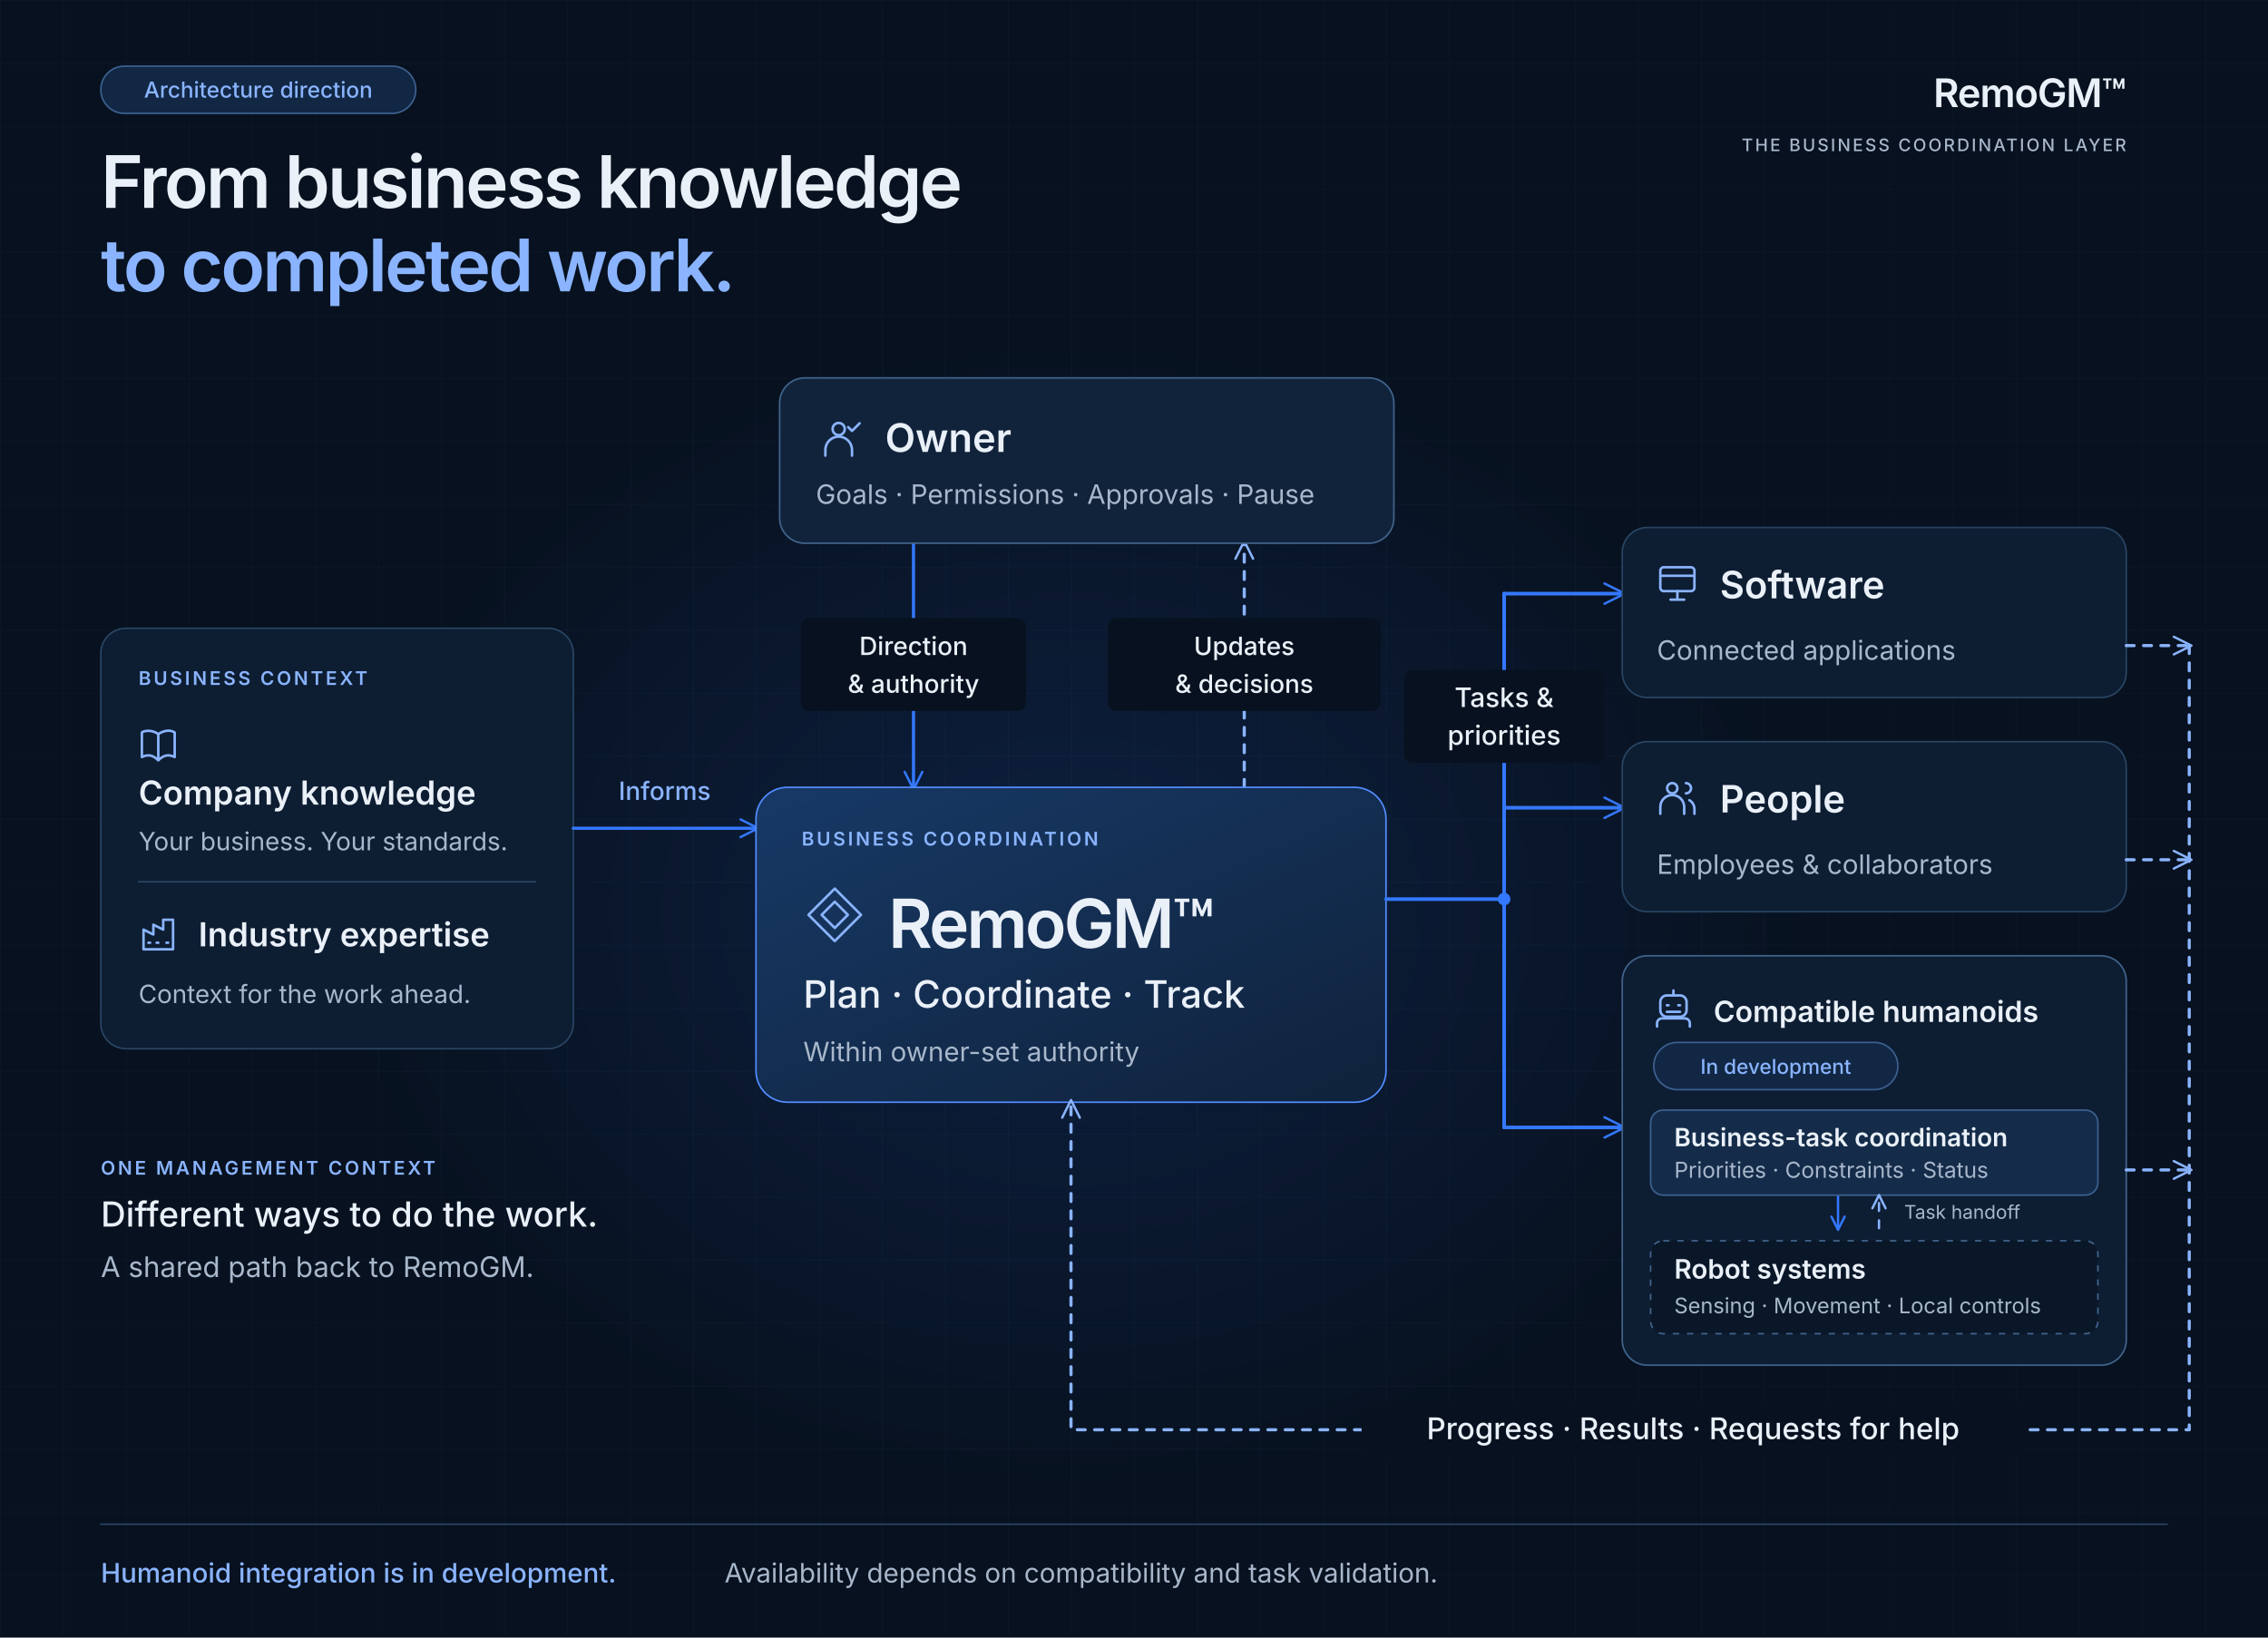
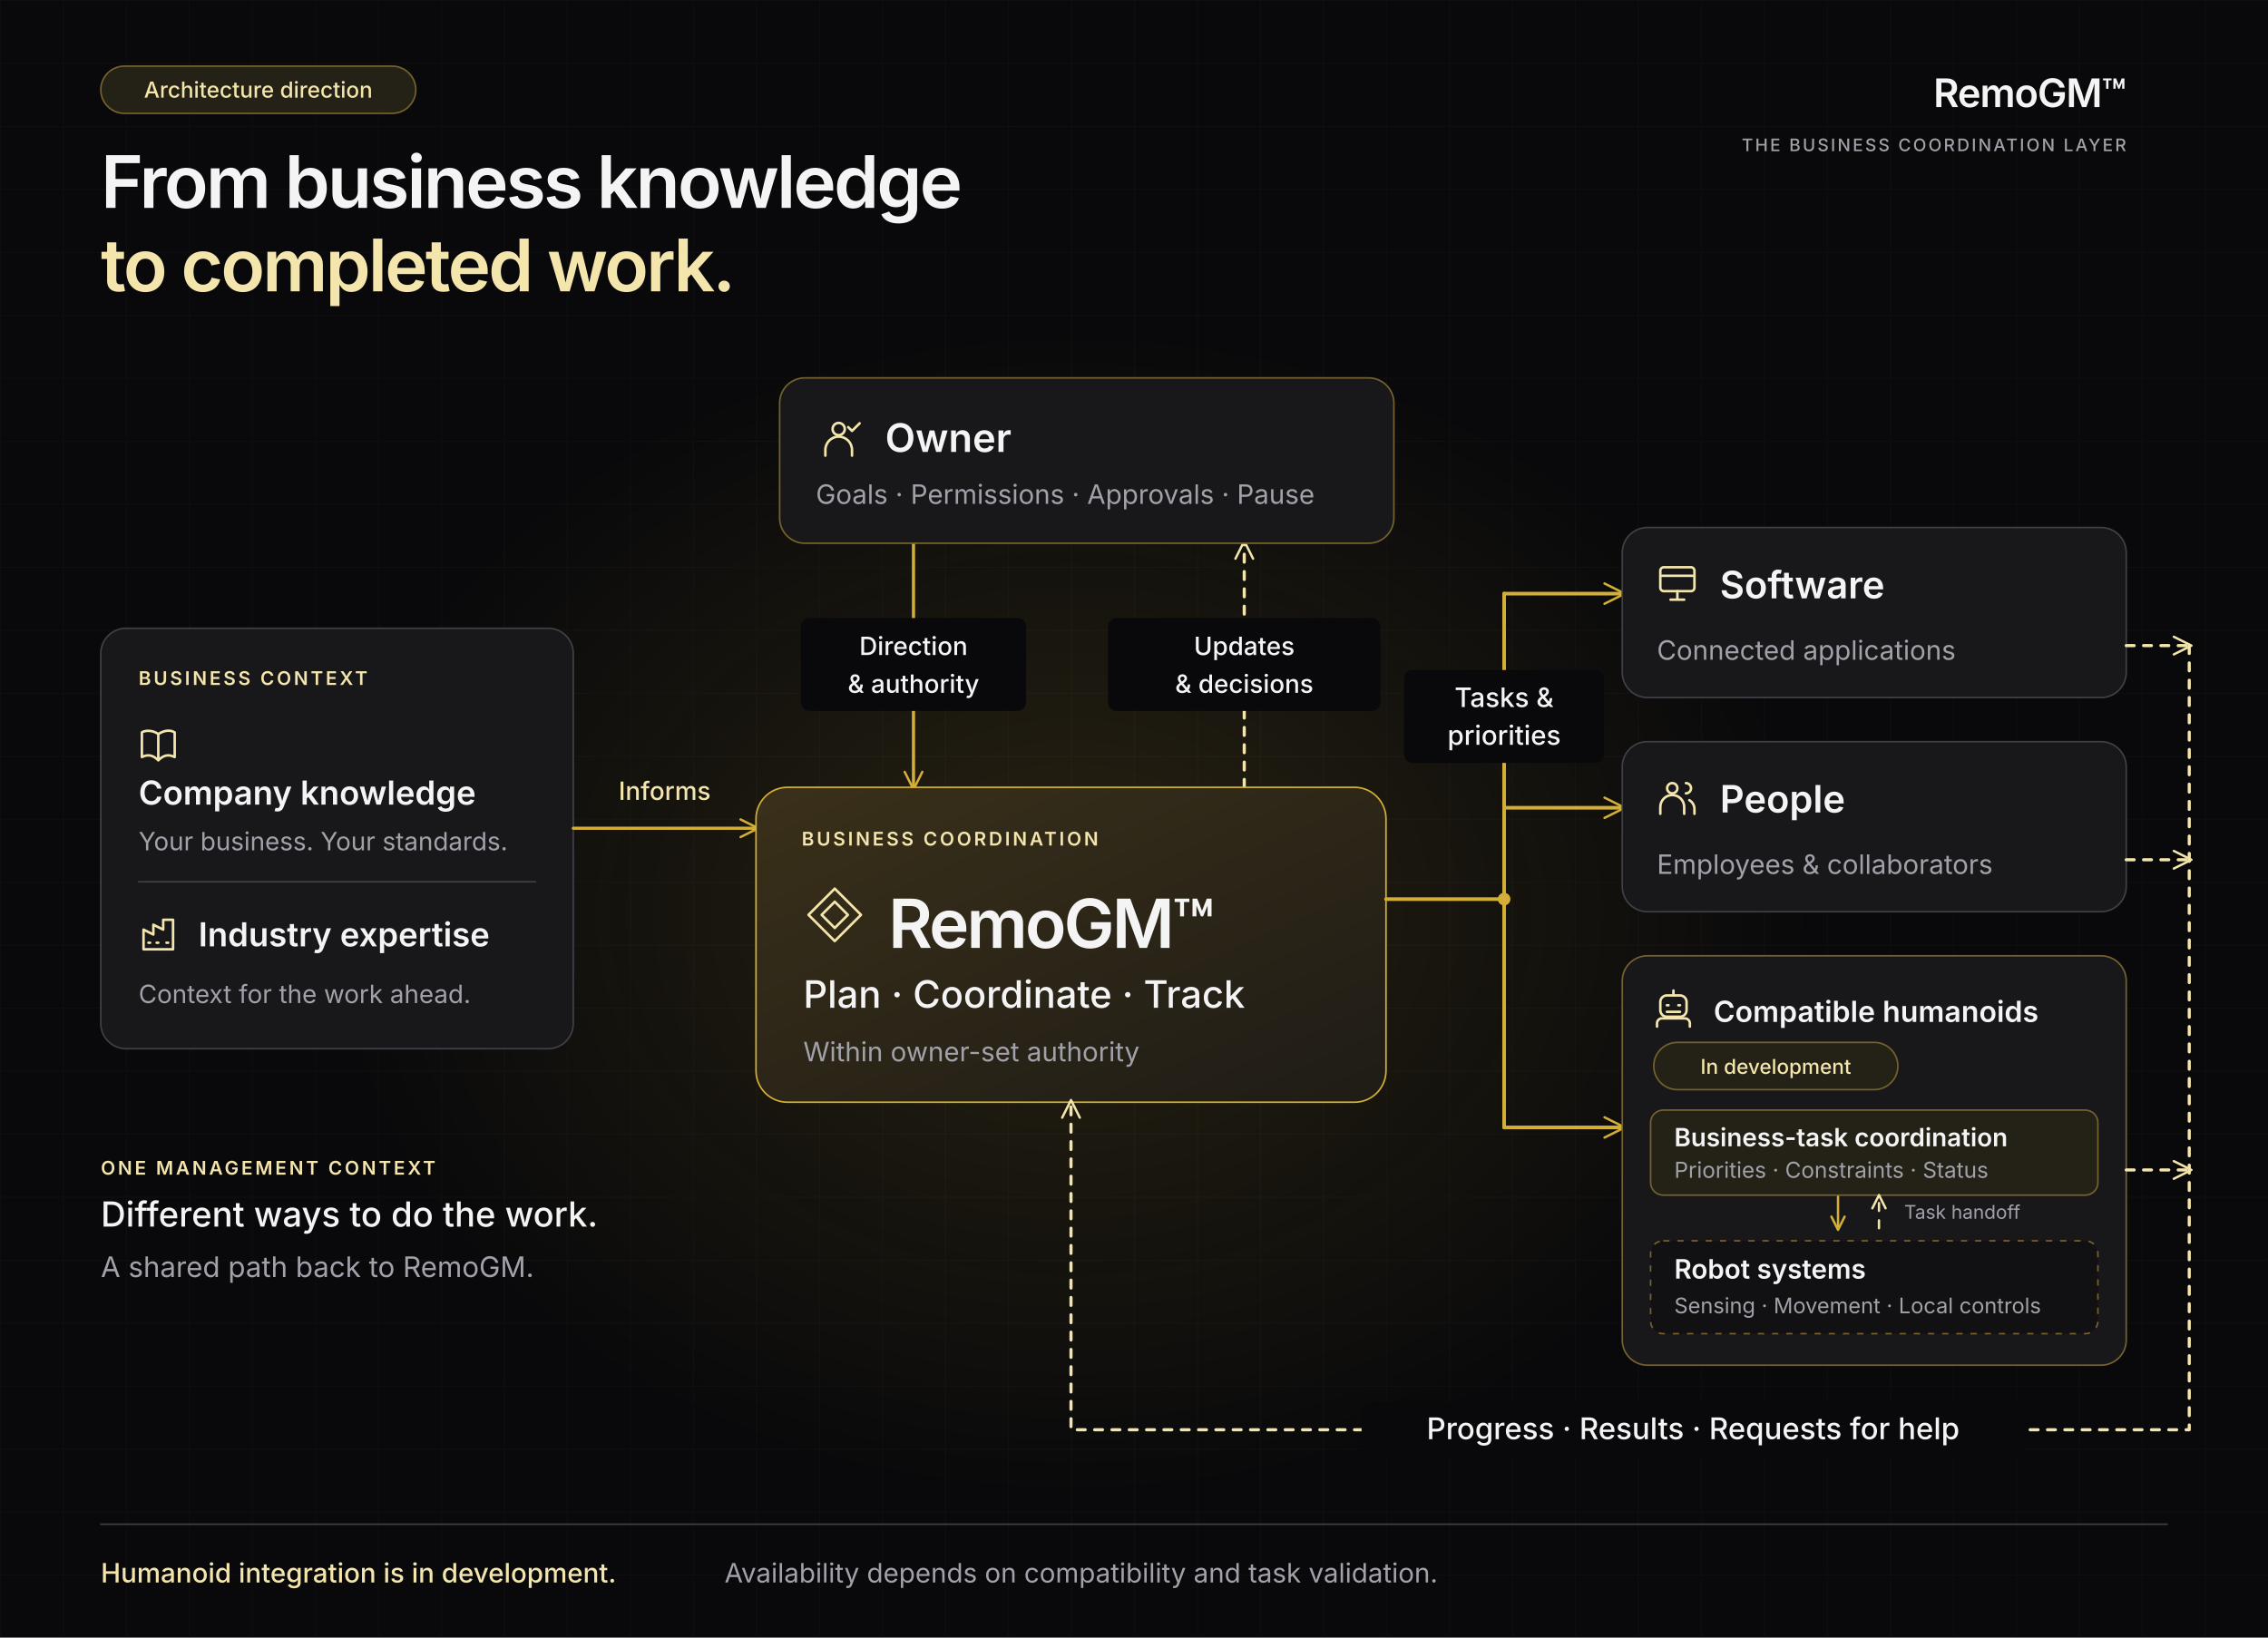
<svg xmlns="http://www.w3.org/2000/svg" viewBox="0 0 1440 1040" width="1440" height="1040" role="img" aria-labelledby="desktop-title desktop-desc" data-layout="desktop">
  <defs>
    <pattern id="desktop-grid" width="40" height="40" patternUnits="userSpaceOnUse">
-       <path d="M40 0H0V40" fill="none" stroke="#294563" stroke-opacity=".16" stroke-width=".7" />
+       <path d="M40 0H0V40" fill="none" stroke="#3F3F46" stroke-opacity=".16" stroke-width=".7" />
    </pattern>
    <radialGradient id="desktop-glow">
-       <stop stop-color="#3478ff" stop-opacity=".15" />
-       <stop offset="1" stop-color="#3478ff" stop-opacity="0" />
+       <stop stop-color="#D4AF37" stop-opacity=".15" />
+       <stop offset="1" stop-color="#D4AF37" stop-opacity="0" />
    </radialGradient>
    <linearGradient id="desktop-core" x2=".9" y2="1">
-       <stop stop-color="#173966" />
-       <stop offset="1" stop-color="#10233d" />
+       <stop stop-color="#3A301A" />
+       <stop offset="1" stop-color="#201D16" />
    </linearGradient>
    <marker id="desktop-task" viewBox="0 0 10 10" refX="8" refY="5" markerWidth="7" markerHeight="7" orient="auto-start-reverse">
-       <path d="M1 1L9 5L1 9" fill="none" stroke="#3478ff" stroke-width="1.5" stroke-linecap="round" stroke-linejoin="round" />
+       <path d="M1 1L9 5L1 9" fill="none" stroke="#D4AF37" stroke-width="1.5" stroke-linecap="round" stroke-linejoin="round" />
    </marker>
    <marker id="desktop-return" viewBox="0 0 10 10" refX="8" refY="5" markerWidth="7" markerHeight="7" orient="auto-start-reverse">
-       <path d="M1 1L9 5L1 9" fill="none" stroke="#8ab4ff" stroke-width="1.5" stroke-linecap="round" stroke-linejoin="round" />
+       <path d="M1 1L9 5L1 9" fill="none" stroke="#F3E5AB" stroke-width="1.5" stroke-linecap="round" stroke-linejoin="round" />
    </marker>
  </defs>
-   <style>text{font-family:Inter,Arial,Helvetica,sans-serif}path,rect,circle{vector-effect:non-scaling-stroke} @media(prefers-reduced-motion:reduce){*{animation:none!important}}</style>
-   <rect width="1440" height="1040" fill="#07111f" />
+   <style>text{font-family:Inter,Arial,Helvetica,sans-serif}text[font-weight="600"]{font-family:Manrope,Inter,Arial,Helvetica,sans-serif}path,rect,circle{vector-effect:non-scaling-stroke} @media(prefers-reduced-motion:reduce){*{animation:none!important}}</style>
+   <rect width="1440" height="1040" fill="#09090B" />
  <rect width="1440" height="1040" fill="url(#desktop-grid)" />
  <ellipse cx="680" cy="580" rx="470" ry="370" fill="url(#desktop-glow)" />
-   <rect x="64" y="42" width="200" height="30" rx="15" fill="#112744" stroke="#3c6090" />
-   <text x="164.0" y="62" font-size="14" fill="#8ab4ff" font-weight="500" text-anchor="middle">Architecture direction</text>
-   <text x="64" y="132" font-size="46" fill="#eaf0f8" font-weight="600" text-anchor="start" letter-spacing="-1.5">From business knowledge</text>
-   <text x="64" y="185" font-size="46" fill="#8ab4ff" font-weight="600" text-anchor="start" letter-spacing="-1.5">to completed work.</text>
-   <text x="1350" y="68" font-size="25" fill="#eaf0f8" font-weight="600" text-anchor="end" letter-spacing="-.6">RemoGM™</text>
-   <text x="1350" y="96" font-size="11" fill="#a8b7cb" font-weight="500" text-anchor="end" letter-spacing="1.3">THE BUSINESS COORDINATION LAYER</text>
-   <path d="M580 345V500" fill="none" stroke="#3478ff" stroke-width="2" stroke-linecap="round" stroke-linejoin="round" marker-end="url(#desktop-task)" />
-   <path d="M790 500V345" fill="none" stroke="#8ab4ff" stroke-width="2" stroke-linecap="round" stroke-linejoin="round" marker-end="url(#desktop-return)" stroke-dasharray="5 6" />
-   <rect x="509.0" y="393.0" width="142" height="58" rx="5" fill="#07111f" stroke="#07111f" />
-   <text x="580" y="416" font-size="16" fill="#eaf0f8" font-weight="500" text-anchor="middle">Direction</text>
-   <text x="580" y="440" font-size="16" fill="#eaf0f8" font-weight="500" text-anchor="middle">&amp; authority</text>
-   <rect x="704.0" y="393.0" width="172" height="58" rx="5" fill="#07111f" stroke="#07111f" />
-   <text x="790" y="416" font-size="16" fill="#eaf0f8" font-weight="500" text-anchor="middle">Updates</text>
-   <text x="790" y="440" font-size="16" fill="#eaf0f8" font-weight="500" text-anchor="middle">&amp; decisions</text>
-   <rect x="495" y="240" width="390" height="105" rx="16" fill="#11233b" stroke="#41648c" />
-   <g transform="translate(518 264) scale(1.208333)" fill="none" stroke="#8ab4ff" stroke-width="1.6" stroke-linecap="round" stroke-linejoin="round">
+   <rect x="64" y="42" width="200" height="30" rx="15" fill="#242116" stroke="#75612D" />
+   <text x="164.0" y="62" font-size="14" fill="#F3E5AB" font-weight="500" text-anchor="middle">Architecture direction</text>
+   <text x="64" y="132" font-size="46" fill="#F4F4F5" font-weight="600" text-anchor="start" letter-spacing="-1.5">From business knowledge</text>
+   <text x="64" y="185" font-size="46" fill="#F3E5AB" font-weight="600" text-anchor="start" letter-spacing="-1.5">to completed work.</text>
+   <text x="1350" y="68" font-size="25" fill="#F4F4F5" font-weight="600" text-anchor="end" letter-spacing="-.6">RemoGM™</text>
+   <text x="1350" y="96" font-size="11" fill="#A1A1AA" font-weight="500" text-anchor="end" letter-spacing="1.3">THE BUSINESS COORDINATION LAYER</text>
+   <path d="M580 345V500" fill="none" stroke="#D4AF37" stroke-width="2" stroke-linecap="round" stroke-linejoin="round" marker-end="url(#desktop-task)" />
+   <path d="M790 500V345" fill="none" stroke="#F3E5AB" stroke-width="2" stroke-linecap="round" stroke-linejoin="round" marker-end="url(#desktop-return)" stroke-dasharray="5 6" />
+   <rect x="509.0" y="393.0" width="142" height="58" rx="5" fill="#09090B" stroke="#09090B" />
+   <text x="580" y="416" font-size="16" fill="#F4F4F5" font-weight="500" text-anchor="middle">Direction</text>
+   <text x="580" y="440" font-size="16" fill="#F4F4F5" font-weight="500" text-anchor="middle">&amp; authority</text>
+   <rect x="704.0" y="393.0" width="172" height="58" rx="5" fill="#09090B" stroke="#09090B" />
+   <text x="790" y="416" font-size="16" fill="#F4F4F5" font-weight="500" text-anchor="middle">Updates</text>
+   <text x="790" y="440" font-size="16" fill="#F4F4F5" font-weight="500" text-anchor="middle">&amp; decisions</text>
+   <rect x="495" y="240" width="390" height="105" rx="16" fill="#18181B" stroke="#75612D" />
+   <g transform="translate(518 264) scale(1.208333)" fill="none" stroke="#F3E5AB" stroke-width="1.6" stroke-linecap="round" stroke-linejoin="round">
    <circle cx="12" cy="7" r="3.2" />
    <path d="M5 21v-3a7 7 0 0 1 14 0v3M17 6l2 2 4-4" />
  </g>
-   <text x="562" y="287" font-size="25" fill="#eaf0f8" font-weight="600" text-anchor="start">Owner</text>
-   <text x="518" y="320" font-size="17" fill="#a8b7cb" font-weight="400" text-anchor="start">Goals · Permissions · Approvals · Pause</text>
-   <rect x="64" y="399" width="300" height="267" rx="16" fill="#0d1d32" stroke="#294563" />
-   <text x="88" y="435" font-size="12" fill="#8ab4ff" font-weight="600" text-anchor="start" letter-spacing="1.6">BUSINESS CONTEXT</text>
-   <g transform="translate(88 461) scale(1.041667)" fill="none" stroke="#8ab4ff" stroke-width="1.6" stroke-linecap="round" stroke-linejoin="round">
+   <text x="562" y="287" font-size="25" fill="#F4F4F5" font-weight="600" text-anchor="start">Owner</text>
+   <text x="518" y="320" font-size="17" fill="#A1A1AA" font-weight="400" text-anchor="start">Goals · Permissions · Approvals · Pause</text>
+   <rect x="64" y="399" width="300" height="267" rx="16" fill="#18181B" stroke="#3F3F46" />
+   <text x="88" y="435" font-size="12" fill="#F3E5AB" font-weight="600" text-anchor="start" letter-spacing="1.6">BUSINESS CONTEXT</text>
+   <g transform="translate(88 461) scale(1.041667)" fill="none" stroke="#F3E5AB" stroke-width="1.6" stroke-linecap="round" stroke-linejoin="round">
    <path d="M12 5v16M12 5C8 2 3 3 2 4v15c4-2 7-1 10 2 3-3 6-4 10-2V4c-3-2-7-1-10 1Z" />
  </g>
-   <text x="88" y="511" font-size="21" fill="#eaf0f8" font-weight="600" text-anchor="start">Company knowledge</text>
-   <text x="88" y="540" font-size="16" fill="#a8b7cb" font-weight="400" text-anchor="start">Your business. Your standards.</text>
-   <path d="M88 560H340" fill="none" stroke="#294563" stroke-width="1" stroke-linecap="round" stroke-linejoin="round" />
-   <g transform="translate(88 581) scale(1.041667)" fill="none" stroke="#8ab4ff" stroke-width="1.6" stroke-linecap="round" stroke-linejoin="round">
+   <text x="88" y="511" font-size="21" fill="#F4F4F5" font-weight="600" text-anchor="start">Company knowledge</text>
+   <text x="88" y="540" font-size="16" fill="#A1A1AA" font-weight="400" text-anchor="start">Your business. Your standards.</text>
+   <path d="M88 560H340" fill="none" stroke="#3F3F46" stroke-width="1" stroke-linecap="round" stroke-linejoin="round" />
+   <g transform="translate(88 581) scale(1.041667)" fill="none" stroke="#F3E5AB" stroke-width="1.6" stroke-linecap="round" stroke-linejoin="round">
    <path d="M3 21V9l6 3V6l6 3V3h6v18ZM6 17h1m4 0h1m5 0h1" />
  </g>
-   <text x="126" y="601" font-size="21" fill="#eaf0f8" font-weight="600" text-anchor="start">Industry expertise</text>
-   <text x="88" y="637" font-size="16" fill="#a8b7cb" font-weight="400" text-anchor="start">Context for the work ahead.</text>
-   <path d="M364 526H480" fill="none" stroke="#3478ff" stroke-width="2" stroke-linecap="round" stroke-linejoin="round" marker-end="url(#desktop-task)" />
-   <text x="422" y="508" font-size="16" fill="#8ab4ff" font-weight="500" text-anchor="middle">Informs</text>
-   <rect x="480" y="500" width="400" height="200" rx="20" fill="url(#desktop-core)" stroke="#528cff" />
-   <text x="509" y="537" font-size="12" fill="#8ab4ff" font-weight="600" text-anchor="start" letter-spacing="1.6">BUSINESS COORDINATION</text>
-   <g transform="translate(510 561) scale(1.666667)" fill="none" stroke="#8ab4ff" stroke-width="1.6" stroke-linecap="round" stroke-linejoin="round">
+   <text x="126" y="601" font-size="21" fill="#F4F4F5" font-weight="600" text-anchor="start">Industry expertise</text>
+   <text x="88" y="637" font-size="16" fill="#A1A1AA" font-weight="400" text-anchor="start">Context for the work ahead.</text>
+   <path d="M364 526H480" fill="none" stroke="#D4AF37" stroke-width="2" stroke-linecap="round" stroke-linejoin="round" marker-end="url(#desktop-task)" />
+   <text x="422" y="508" font-size="16" fill="#F3E5AB" font-weight="500" text-anchor="middle">Informs</text>
+   <rect x="480" y="500" width="400" height="200" rx="20" fill="url(#desktop-core)" stroke="#D4AF37" />
+   <text x="509" y="537" font-size="12" fill="#F3E5AB" font-weight="600" text-anchor="start" letter-spacing="1.6">BUSINESS COORDINATION</text>
+   <g transform="translate(510 561) scale(1.666667)" fill="none" stroke="#F3E5AB" stroke-width="1.6" stroke-linecap="round" stroke-linejoin="round">
    <path d="m12 2 10 10-10 10L2 12Z M12 7l5 5-5 5-5-5Z" />
  </g>
-   <text x="564" y="602" font-size="43" fill="#eaf0f8" font-weight="600" text-anchor="start" letter-spacing="-1.6">RemoGM™</text>
-   <text x="510" y="640" font-size="24" fill="#eaf0f8" font-weight="500" text-anchor="start">Plan  ·  Coordinate  ·  Track</text>
-   <text x="510" y="674" font-size="17" fill="#a8b7cb" font-weight="400" text-anchor="start">Within owner-set authority</text>
-   <path d="M880 571H955M955 377V716" fill="none" stroke="#3478ff" stroke-width="2.3" stroke-linecap="round" stroke-linejoin="round" />
-   <path d="M955 377H1030" fill="none" stroke="#3478ff" stroke-width="2.3" stroke-linecap="round" stroke-linejoin="round" marker-end="url(#desktop-task)" />
-   <path d="M955 513H1030" fill="none" stroke="#3478ff" stroke-width="2.3" stroke-linecap="round" stroke-linejoin="round" marker-end="url(#desktop-task)" />
-   <path d="M955 716H1030" fill="none" stroke="#3478ff" stroke-width="2.3" stroke-linecap="round" stroke-linejoin="round" marker-end="url(#desktop-task)" />
-   <circle cx="955" cy="571" r="4" fill="#3478ff" />
-   <rect x="892.0" y="426.0" width="126" height="58" rx="5" fill="#07111f" stroke="#07111f" />
-   <text x="955" y="449" font-size="17" fill="#eaf0f8" font-weight="500" text-anchor="middle">Tasks &amp;</text>
-   <text x="955" y="473" font-size="17" fill="#eaf0f8" font-weight="500" text-anchor="middle">priorities</text>
-   <rect x="1030" y="335" width="320" height="108" rx="16" fill="#0d1d32" stroke="#294563" />
-   <g transform="translate(1052 357) scale(1.083333)" fill="none" stroke="#8ab4ff" stroke-width="1.6" stroke-linecap="round" stroke-linejoin="round">
+   <text x="564" y="602" font-size="43" fill="#F4F4F5" font-weight="600" text-anchor="start" letter-spacing="-1.6">RemoGM™</text>
+   <text x="510" y="640" font-size="24" fill="#F4F4F5" font-weight="500" text-anchor="start">Plan  ·  Coordinate  ·  Track</text>
+   <text x="510" y="674" font-size="17" fill="#A1A1AA" font-weight="400" text-anchor="start">Within owner-set authority</text>
+   <path d="M880 571H955M955 377V716" fill="none" stroke="#D4AF37" stroke-width="2.3" stroke-linecap="round" stroke-linejoin="round" />
+   <path d="M955 377H1030" fill="none" stroke="#D4AF37" stroke-width="2.3" stroke-linecap="round" stroke-linejoin="round" marker-end="url(#desktop-task)" />
+   <path d="M955 513H1030" fill="none" stroke="#D4AF37" stroke-width="2.3" stroke-linecap="round" stroke-linejoin="round" marker-end="url(#desktop-task)" />
+   <path d="M955 716H1030" fill="none" stroke="#D4AF37" stroke-width="2.3" stroke-linecap="round" stroke-linejoin="round" marker-end="url(#desktop-task)" />
+   <circle cx="955" cy="571" r="4" fill="#D4AF37" />
+   <rect x="892.0" y="426.0" width="126" height="58" rx="5" fill="#09090B" stroke="#09090B" />
+   <text x="955" y="449" font-size="17" fill="#F4F4F5" font-weight="500" text-anchor="middle">Tasks &amp;</text>
+   <text x="955" y="473" font-size="17" fill="#F4F4F5" font-weight="500" text-anchor="middle">priorities</text>
+   <rect x="1030" y="335" width="320" height="108" rx="16" fill="#18181B" stroke="#3F3F46" />
+   <g transform="translate(1052 357) scale(1.083333)" fill="none" stroke="#F3E5AB" stroke-width="1.6" stroke-linecap="round" stroke-linejoin="round">
    <rect x="2" y="3" width="20" height="14" rx="2" />
    <path d="M8 22h8m-4-5v5M3 8h18" />
  </g>
-   <text x="1092" y="380" font-size="24" fill="#eaf0f8" font-weight="600" text-anchor="start">Software</text>
-   <text x="1052" y="419" font-size="17" fill="#a8b7cb" font-weight="400" text-anchor="start">Connected applications</text>
-   <rect x="1030" y="471" width="320" height="108" rx="16" fill="#0d1d32" stroke="#294563" />
-   <g transform="translate(1052 493) scale(1.083333)" fill="none" stroke="#8ab4ff" stroke-width="1.6" stroke-linecap="round" stroke-linejoin="round">
+   <text x="1092" y="380" font-size="24" fill="#F4F4F5" font-weight="600" text-anchor="start">Software</text>
+   <text x="1052" y="419" font-size="17" fill="#A1A1AA" font-weight="400" text-anchor="start">Connected applications</text>
+   <rect x="1030" y="471" width="320" height="108" rx="16" fill="#18181B" stroke="#3F3F46" />
+   <g transform="translate(1052 493) scale(1.083333)" fill="none" stroke="#F3E5AB" stroke-width="1.6" stroke-linecap="round" stroke-linejoin="round">
    <circle cx="9" cy="7" r="3" />
    <path d="M2 22v-4a7 7 0 0 1 14 0v4M17 4a3 3 0 0 1 0 6m2 4a6 6 0 0 1 3 5v3" />
  </g>
-   <text x="1092" y="516" font-size="24" fill="#eaf0f8" font-weight="600" text-anchor="start">People</text>
-   <text x="1052" y="555" font-size="17" fill="#a8b7cb" font-weight="400" text-anchor="start">Employees &amp; collaborators</text>
-   <rect x="1030" y="607" width="320" height="260" rx="16" fill="#0d1d32" stroke="#41648c" />
-   <g transform="translate(1050 628) scale(1.041667)" fill="none" stroke="#8ab4ff" stroke-width="1.6" stroke-linecap="round" stroke-linejoin="round">
+   <text x="1092" y="516" font-size="24" fill="#F4F4F5" font-weight="600" text-anchor="start">People</text>
+   <text x="1052" y="555" font-size="17" fill="#A1A1AA" font-weight="400" text-anchor="start">Employees &amp; collaborators</text>
+   <rect x="1030" y="607" width="320" height="260" rx="16" fill="#18181B" stroke="#75612D" />
+   <g transform="translate(1050 628) scale(1.041667)" fill="none" stroke="#F3E5AB" stroke-width="1.6" stroke-linecap="round" stroke-linejoin="round">
    <rect x="4" y="4" width="16" height="13" rx="4" />
    <path d="M12 1v3M8 10h1m6 0h1M8 14h8M2 23v-2a3 3 0 0 1 3-3h14a3 3 0 0 1 3 3v2" />
  </g>
-   <text x="1088" y="649" font-size="18.5" fill="#eaf0f8" font-weight="600" text-anchor="start">Compatible humanoids</text>
-   <rect x="1050" y="662" width="155" height="30" rx="15" fill="#112744" stroke="#3c6090" />
-   <text x="1127.5" y="682" font-size="13" fill="#8ab4ff" font-weight="500" text-anchor="middle">In development</text>
-   <rect x="1048" y="705" width="284" height="54" rx="8" fill="#142c49" stroke="#3c6090" />
-   <text x="1063" y="728" font-size="16" fill="#eaf0f8" font-weight="600" text-anchor="start">Business-task coordination</text>
-   <text x="1063" y="748" font-size="14" fill="#a8b7cb" font-weight="400" text-anchor="start">Priorities · Constraints · Status</text>
-   <path d="M1167 760V780" fill="none" stroke="#3478ff" stroke-width="1.5" stroke-linecap="round" stroke-linejoin="round" marker-end="url(#desktop-task)" />
-   <path d="M1193 780V760" fill="none" stroke="#8ab4ff" stroke-width="1.5" stroke-linecap="round" stroke-linejoin="round" marker-end="url(#desktop-return)" stroke-dasharray="5 6" />
-   <text x="1209" y="774" font-size="12" fill="#a8b7cb" font-weight="400" text-anchor="start">Task handoff</text>
-   <rect x="1048" y="788" width="284" height="59" rx="8" fill="#0a1728" stroke="#41648c" stroke-dasharray="4 5" />
-   <text x="1063" y="812" font-size="17" fill="#eaf0f8" font-weight="600" text-anchor="start">Robot systems</text>
-   <text x="1063" y="834" font-size="13.6" fill="#a8b7cb" font-weight="400" text-anchor="start">Sensing · Movement · Local controls</text>
-   <path d="M1350 410H1390" fill="none" stroke="#8ab4ff" stroke-width="2" stroke-linecap="round" stroke-linejoin="round" marker-end="url(#desktop-return)" stroke-dasharray="5 6" />
-   <path d="M1350 546H1390" fill="none" stroke="#8ab4ff" stroke-width="2" stroke-linecap="round" stroke-linejoin="round" marker-end="url(#desktop-return)" stroke-dasharray="5 6" />
-   <path d="M1350 743H1390" fill="none" stroke="#8ab4ff" stroke-width="2" stroke-linecap="round" stroke-linejoin="round" marker-end="url(#desktop-return)" stroke-dasharray="5 6" />
-   <path d="M1390 410V908H680V700" fill="none" stroke="#8ab4ff" stroke-width="2" stroke-linecap="round" stroke-linejoin="round" marker-end="url(#desktop-return)" stroke-dasharray="5 6" />
-   <rect x="865.0" y="891.0" width="420" height="34" rx="5" fill="#07111f" stroke="#07111f" />
-   <text x="1075" y="914" font-size="19" fill="#eaf0f8" font-weight="500" text-anchor="middle">Progress · Results · Requests for help</text>
-   <text x="64" y="746" font-size="12" fill="#8ab4ff" font-weight="600" text-anchor="start" letter-spacing="1.6">ONE MANAGEMENT CONTEXT</text>
-   <text x="64" y="779" font-size="22" fill="#eaf0f8" font-weight="500" text-anchor="start">Different ways to do the work.</text>
-   <text x="64" y="811" font-size="18" fill="#a8b7cb" font-weight="400" text-anchor="start">A shared path back to RemoGM.</text>
-   <path d="M64 968H1376" fill="none" stroke="#294563" stroke-width="1" stroke-linecap="round" stroke-linejoin="round" />
-   <text x="64" y="1005" font-size="17" fill="#8ab4ff" font-weight="500" text-anchor="start">Humanoid integration is in development.</text>
-   <text x="460" y="1005" font-size="17" fill="#a8b7cb" font-weight="400" text-anchor="start">Availability depends on compatibility and task validation.</text>
+   <text x="1088" y="649" font-size="18.5" fill="#F4F4F5" font-weight="600" text-anchor="start">Compatible humanoids</text>
+   <rect x="1050" y="662" width="155" height="30" rx="15" fill="#242116" stroke="#75612D" />
+   <text x="1127.5" y="682" font-size="13" fill="#F3E5AB" font-weight="500" text-anchor="middle">In development</text>
+   <rect x="1048" y="705" width="284" height="54" rx="8" fill="#242116" stroke="#75612D" />
+   <text x="1063" y="728" font-size="16" fill="#F4F4F5" font-weight="600" text-anchor="start">Business-task coordination</text>
+   <text x="1063" y="748" font-size="14" fill="#A1A1AA" font-weight="400" text-anchor="start">Priorities · Constraints · Status</text>
+   <path d="M1167 760V780" fill="none" stroke="#D4AF37" stroke-width="1.5" stroke-linecap="round" stroke-linejoin="round" marker-end="url(#desktop-task)" />
+   <path d="M1193 780V760" fill="none" stroke="#F3E5AB" stroke-width="1.5" stroke-linecap="round" stroke-linejoin="round" marker-end="url(#desktop-return)" stroke-dasharray="5 6" />
+   <text x="1209" y="774" font-size="12" fill="#A1A1AA" font-weight="400" text-anchor="start">Task handoff</text>
+   <rect x="1048" y="788" width="284" height="59" rx="8" fill="#111113" stroke="#75612D" stroke-dasharray="4 5" />
+   <text x="1063" y="812" font-size="17" fill="#F4F4F5" font-weight="600" text-anchor="start">Robot systems</text>
+   <text x="1063" y="834" font-size="13.6" fill="#A1A1AA" font-weight="400" text-anchor="start">Sensing · Movement · Local controls</text>
+   <path d="M1350 410H1390" fill="none" stroke="#F3E5AB" stroke-width="2" stroke-linecap="round" stroke-linejoin="round" marker-end="url(#desktop-return)" stroke-dasharray="5 6" />
+   <path d="M1350 546H1390" fill="none" stroke="#F3E5AB" stroke-width="2" stroke-linecap="round" stroke-linejoin="round" marker-end="url(#desktop-return)" stroke-dasharray="5 6" />
+   <path d="M1350 743H1390" fill="none" stroke="#F3E5AB" stroke-width="2" stroke-linecap="round" stroke-linejoin="round" marker-end="url(#desktop-return)" stroke-dasharray="5 6" />
+   <path d="M1390 410V908H680V700" fill="none" stroke="#F3E5AB" stroke-width="2" stroke-linecap="round" stroke-linejoin="round" marker-end="url(#desktop-return)" stroke-dasharray="5 6" />
+   <rect x="865.0" y="891.0" width="420" height="34" rx="5" fill="#09090B" stroke="#09090B" />
+   <text x="1075" y="914" font-size="19" fill="#F4F4F5" font-weight="500" text-anchor="middle">Progress · Results · Requests for help</text>
+   <text x="64" y="746" font-size="12" fill="#F3E5AB" font-weight="600" text-anchor="start" letter-spacing="1.6">ONE MANAGEMENT CONTEXT</text>
+   <text x="64" y="779" font-size="22" fill="#F4F4F5" font-weight="500" text-anchor="start">Different ways to do the work.</text>
+   <text x="64" y="811" font-size="18" fill="#A1A1AA" font-weight="400" text-anchor="start">A shared path back to RemoGM.</text>
+   <path d="M64 968H1376" fill="none" stroke="#3F3F46" stroke-width="1" stroke-linecap="round" stroke-linejoin="round" />
+   <text x="64" y="1005" font-size="17" fill="#F3E5AB" font-weight="500" text-anchor="start">Humanoid integration is in development.</text>
+   <text x="460" y="1005" font-size="17" fill="#A1A1AA" font-weight="400" text-anchor="start">Availability depends on compatibility and task validation.</text>
</svg>
